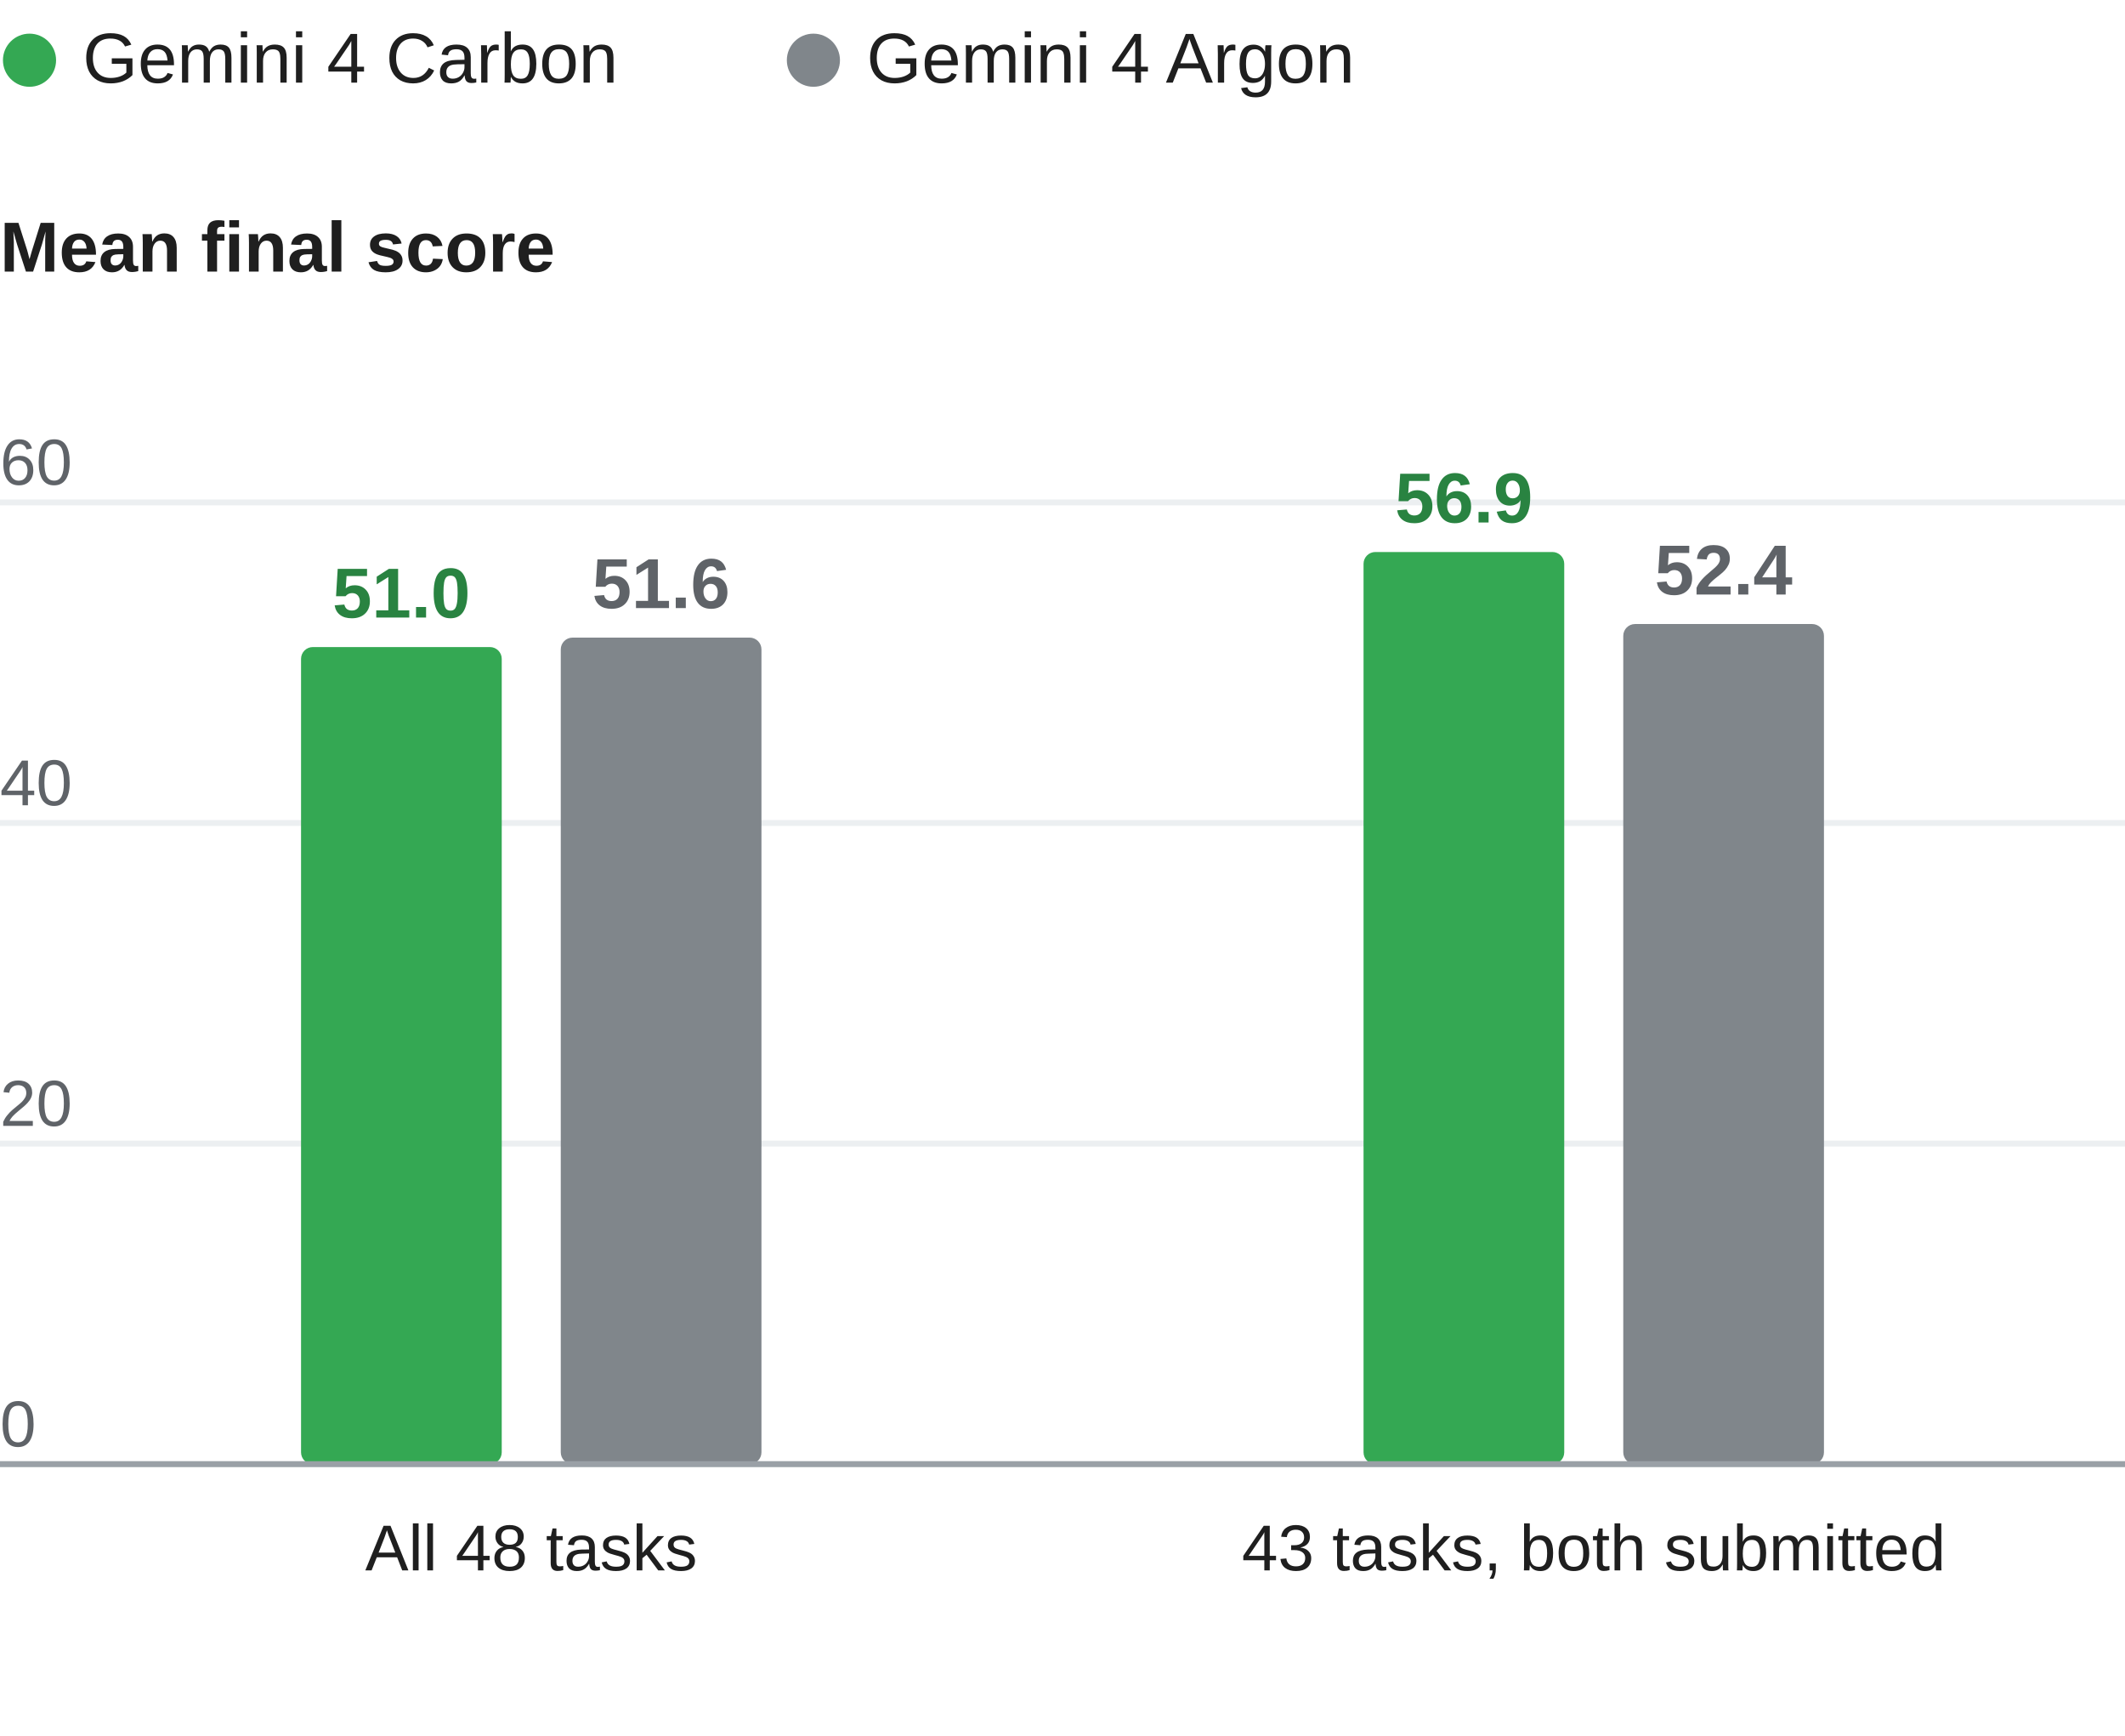
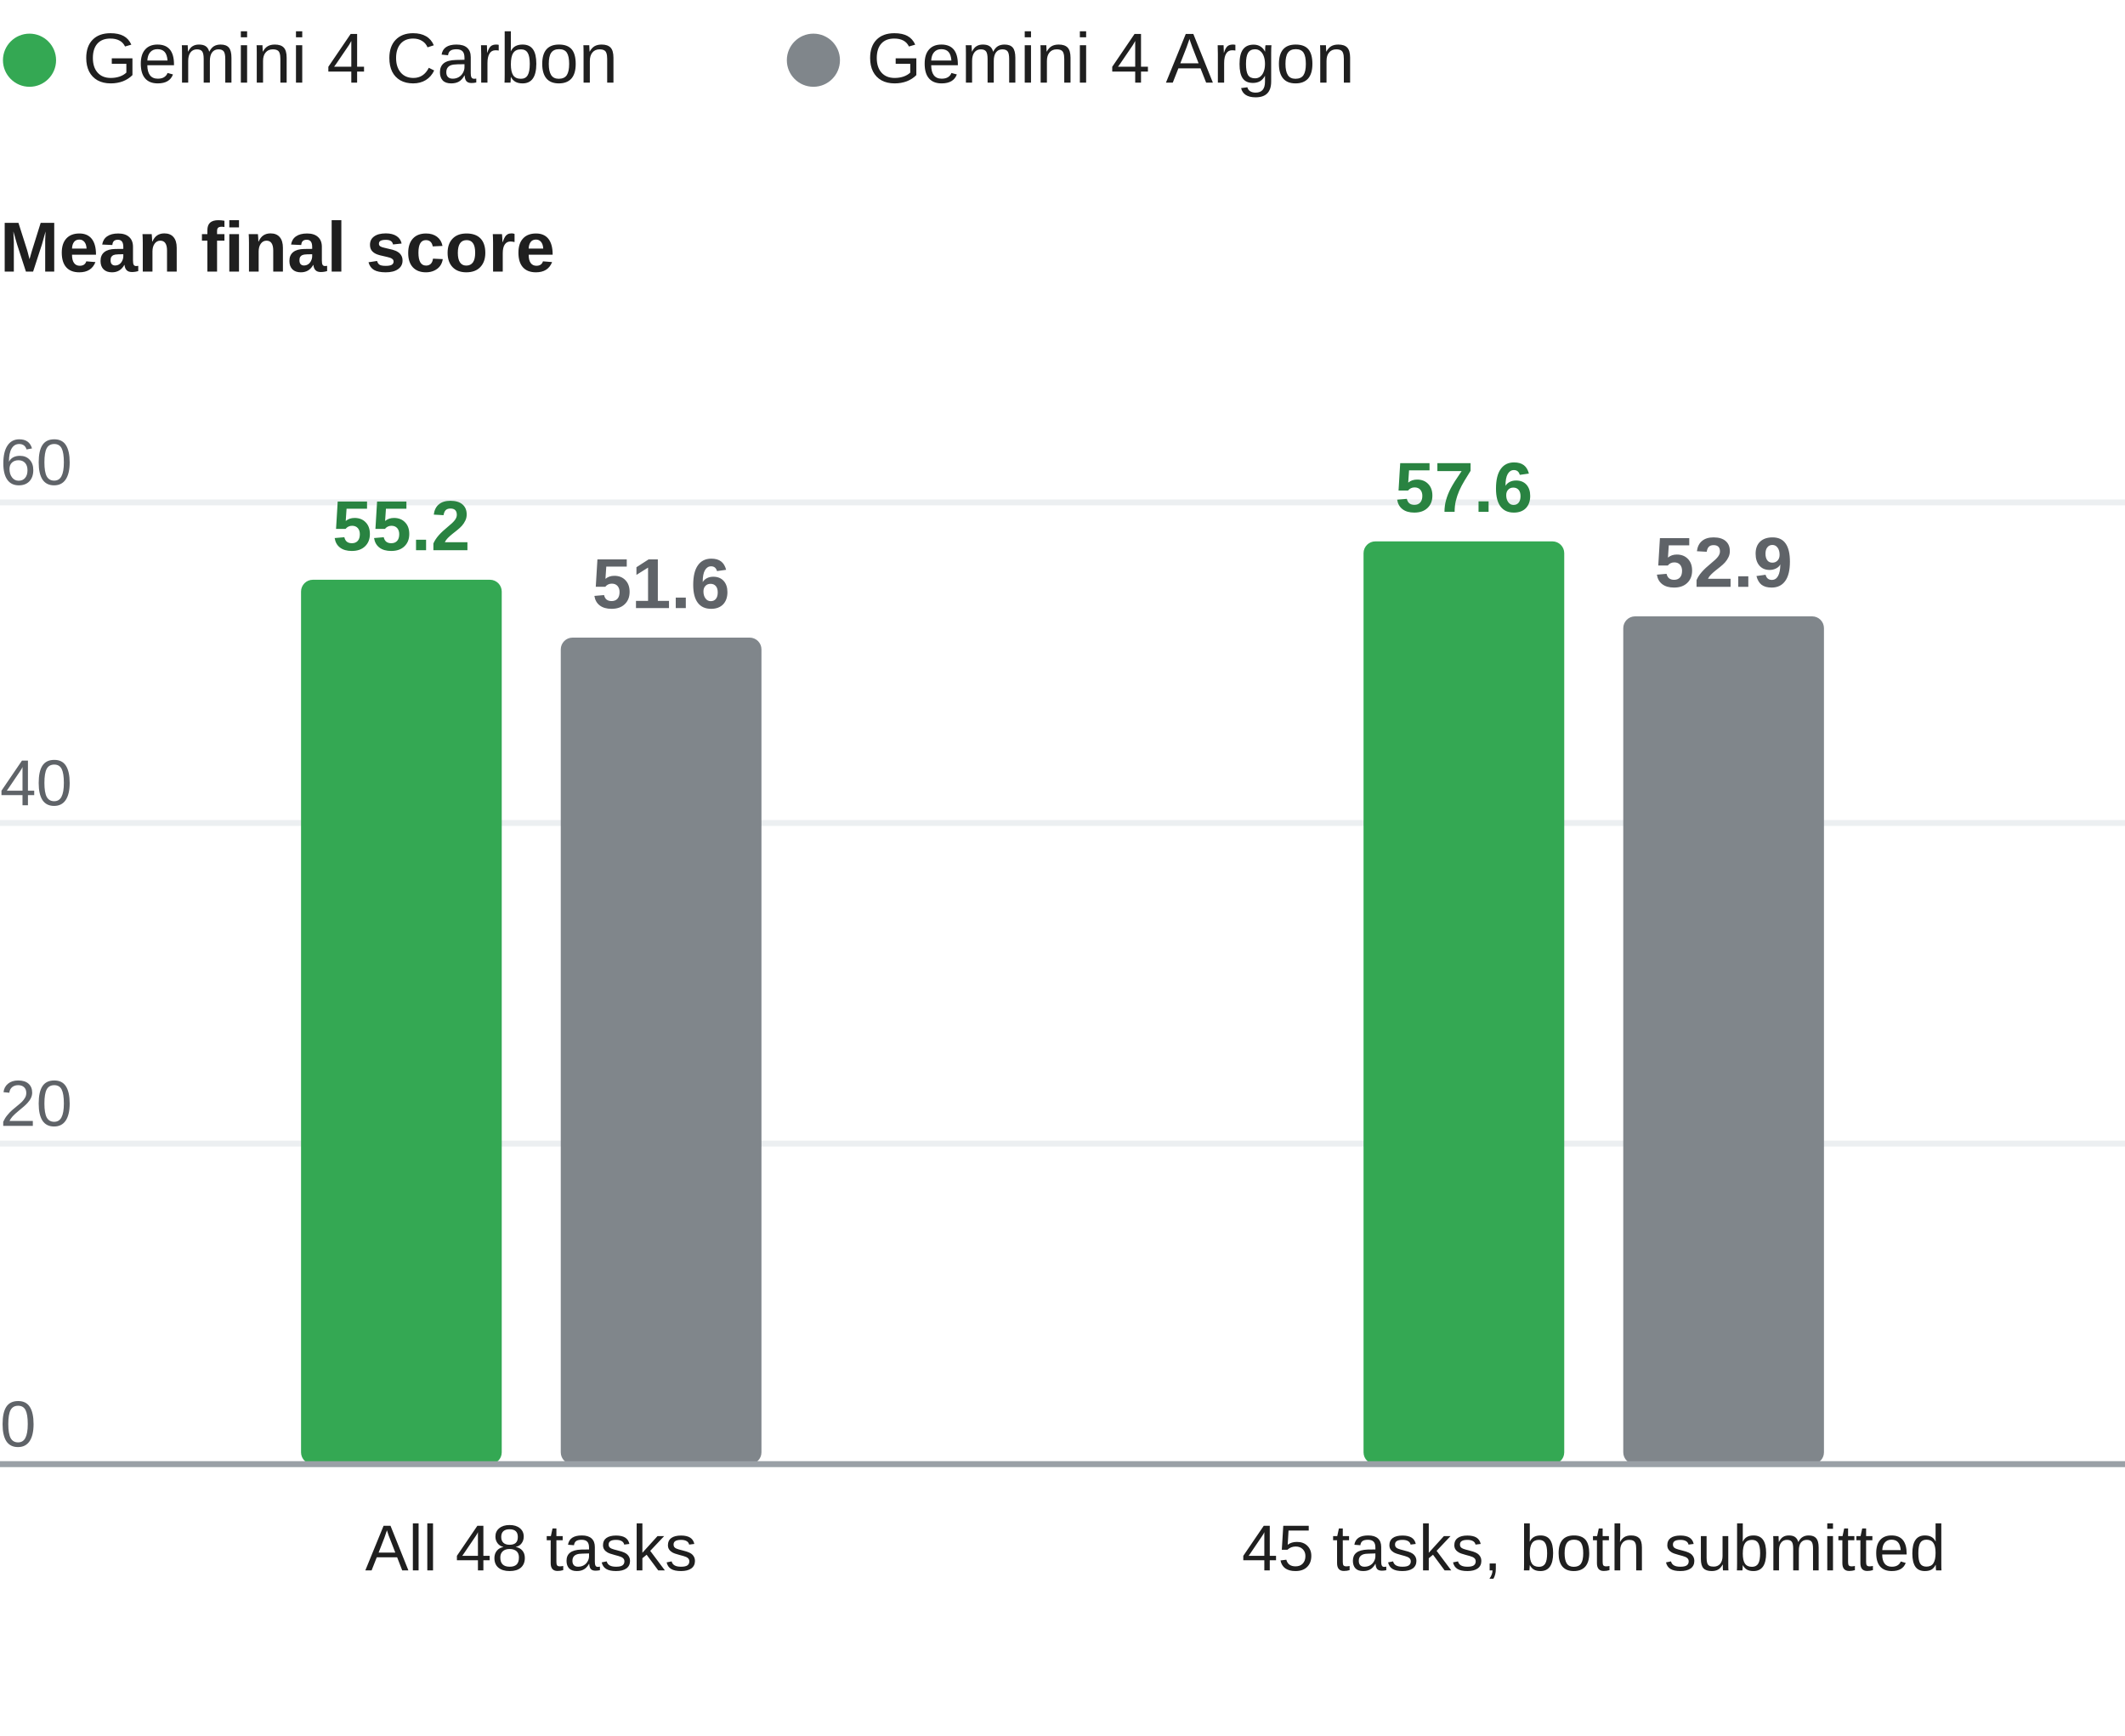
- <svg xmlns="http://www.w3.org/2000/svg" class="narrow" viewBox="0 0 360 294" font-family="'Hanken Grotesk', 'Helvetica Neue', Arial, sans-serif" role="img" aria-label="Gemini 4 Carbon against Gemini 4 Argon, mean final score on All 48 tasks: Carbon 51.0, Argon 51.6; mean final score on 43 tasks, both submitted: Carbon 56.9, Argon 52.4.">
+ <svg xmlns="http://www.w3.org/2000/svg" class="narrow" viewBox="0 0 360 294" font-family="'Hanken Grotesk', 'Helvetica Neue', Arial, sans-serif" role="img" aria-label="Gemini 4 Carbon against Gemini 4 Argon, mean final score on All 48 tasks: Carbon 55.2, Argon 51.6; mean final score on 45 tasks, both submitted: Carbon 57.6, Argon 52.9.">
  <circle cx="5.0" cy="10.2" r="4.5" fill="#34a853" />
  <text x="14.0" y="14.0" font-size="12" font-weight="500" fill="#1f1f1f">Gemini 4 Carbon</text>
  <circle cx="137.8" cy="10.2" r="4.5" fill="#80868b" />
  <text x="146.8" y="14.0" font-size="12" font-weight="500" fill="#1f1f1f">Gemini 4 Argon</text>
  <text x="0.0" y="46.0" font-size="12" font-weight="600" fill="#1f1f1f">Mean final score</text>
  <line x1="0.0" x2="360.0" y1="248.0" y2="248.0" stroke="#eceff1" stroke-width="1" />
  <text x="0.0" y="245.0" font-size="11" font-weight="400" fill="#5f6368">0</text>
  <line x1="0.0" x2="360.0" y1="193.7" y2="193.7" stroke="#eceff1" stroke-width="1" />
  <text x="0.0" y="190.7" font-size="11" font-weight="400" fill="#5f6368">20</text>
  <line x1="0.0" x2="360.0" y1="139.4" y2="139.4" stroke="#eceff1" stroke-width="1" />
  <text x="0.0" y="136.4" font-size="11" font-weight="400" fill="#5f6368">40</text>
  <line x1="0.0" x2="360.0" y1="85.1" y2="85.1" stroke="#eceff1" stroke-width="1" />
  <text x="0.0" y="82.1" font-size="11" font-weight="400" fill="#5f6368">60</text>
-   <rect x="51.0" y="109.6" width="34" height="138.4" rx="2" fill="#34a853" />
-   <text x="68.0" y="104.6" font-size="12" font-weight="600" fill="#298341" text-anchor="middle">51.0</text>
+   <rect x="51.0" y="98.2" width="34" height="149.8" rx="2" fill="#34a853" />
+   <text x="68.0" y="93.2" font-size="12" font-weight="600" fill="#298341" text-anchor="middle">55.2</text>
  <rect x="95.0" y="108.0" width="34" height="140.0" rx="2" fill="#80868b" />
  <text x="112.0" y="103.0" font-size="12" font-weight="600" fill="#5f6368" text-anchor="middle">51.6</text>
  <text x="90.0" y="266.0" font-size="11" font-weight="500" fill="#1f1f1f" text-anchor="middle">All 48 tasks</text>
-   <rect x="231.0" y="93.5" width="34" height="154.5" rx="2" fill="#34a853" />
-   <text x="248.0" y="88.5" font-size="12" font-weight="600" fill="#298341" text-anchor="middle">56.9</text>
-   <rect x="275.0" y="105.7" width="34" height="142.3" rx="2" fill="#80868b" />
-   <text x="292.0" y="100.7" font-size="12" font-weight="600" fill="#5f6368" text-anchor="middle">52.4</text>
-   <text x="270.0" y="266.0" font-size="11" font-weight="500" fill="#1f1f1f" text-anchor="middle">43 tasks, both submitted</text>
+   <rect x="231.0" y="91.7" width="34" height="156.3" rx="2" fill="#34a853" />
+   <text x="248.0" y="86.7" font-size="12" font-weight="600" fill="#298341" text-anchor="middle">57.6</text>
+   <rect x="275.0" y="104.4" width="34" height="143.6" rx="2" fill="#80868b" />
+   <text x="292.0" y="99.4" font-size="12" font-weight="600" fill="#5f6368" text-anchor="middle">52.9</text>
+   <text x="270.0" y="266.0" font-size="11" font-weight="500" fill="#1f1f1f" text-anchor="middle">45 tasks, both submitted</text>
  <line x1="0.0" x2="360.0" y1="248.0" y2="248.0" stroke="#9aa0a6" stroke-width="1" />
</svg>
